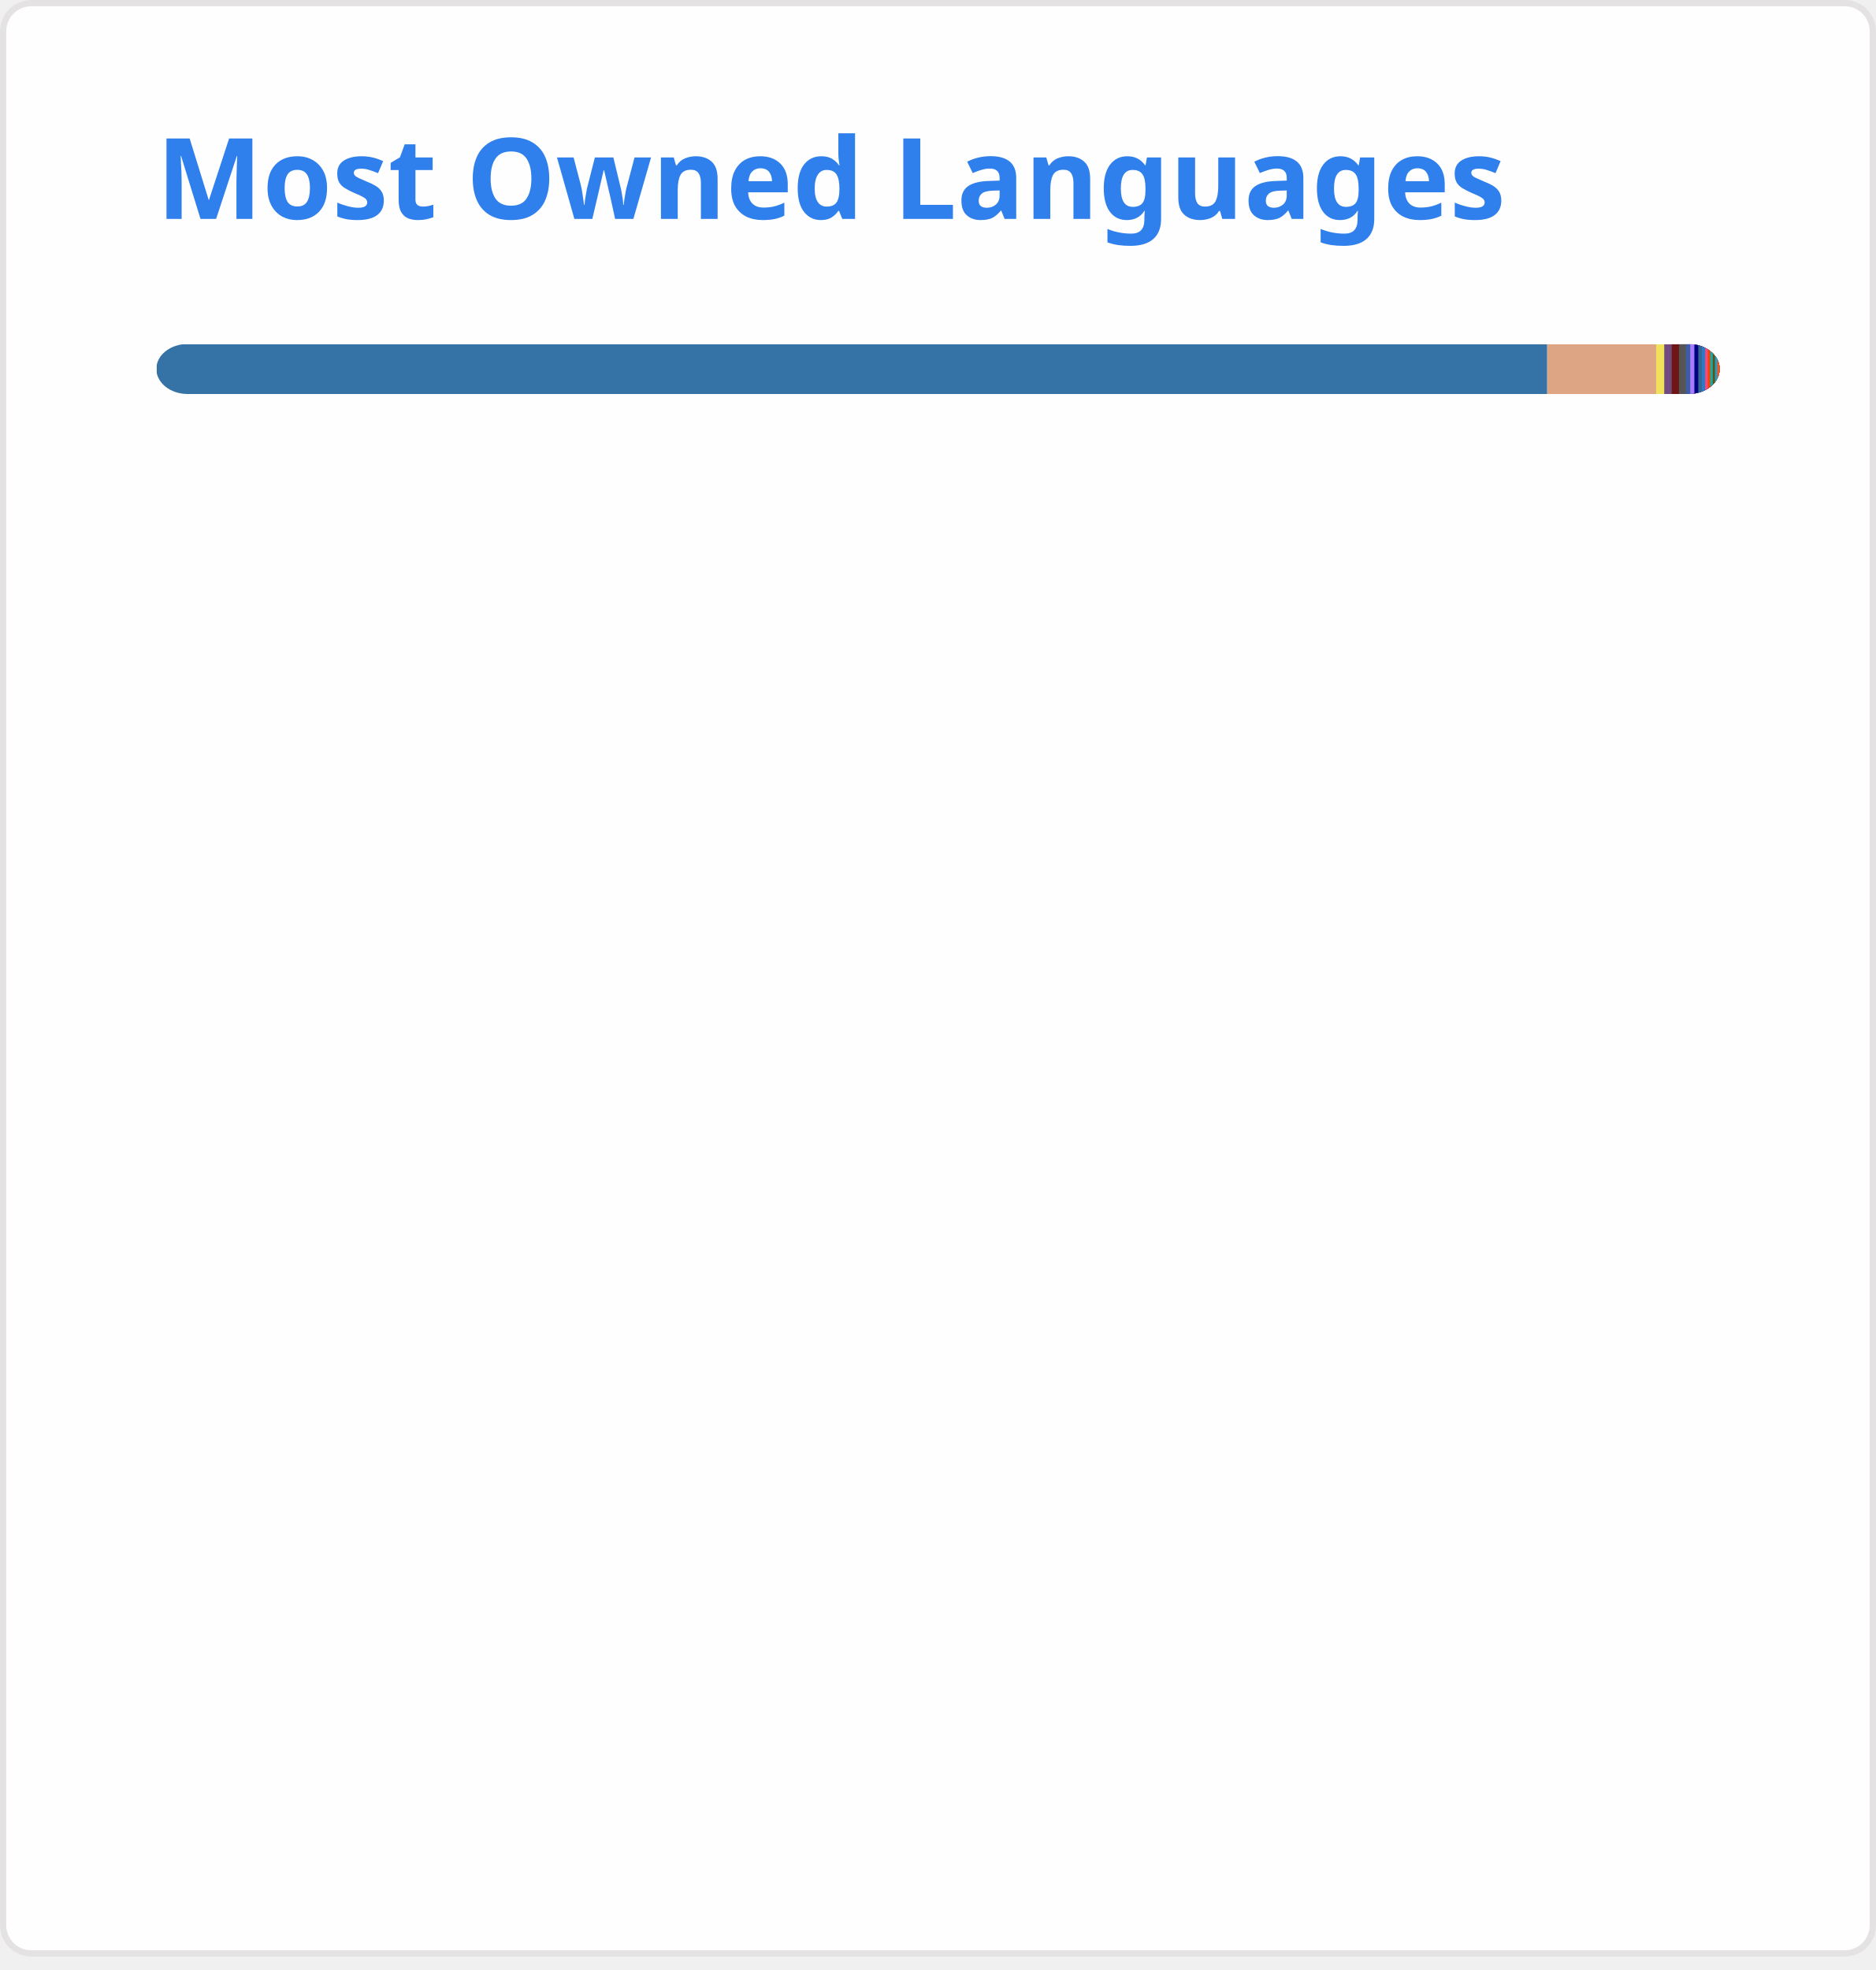
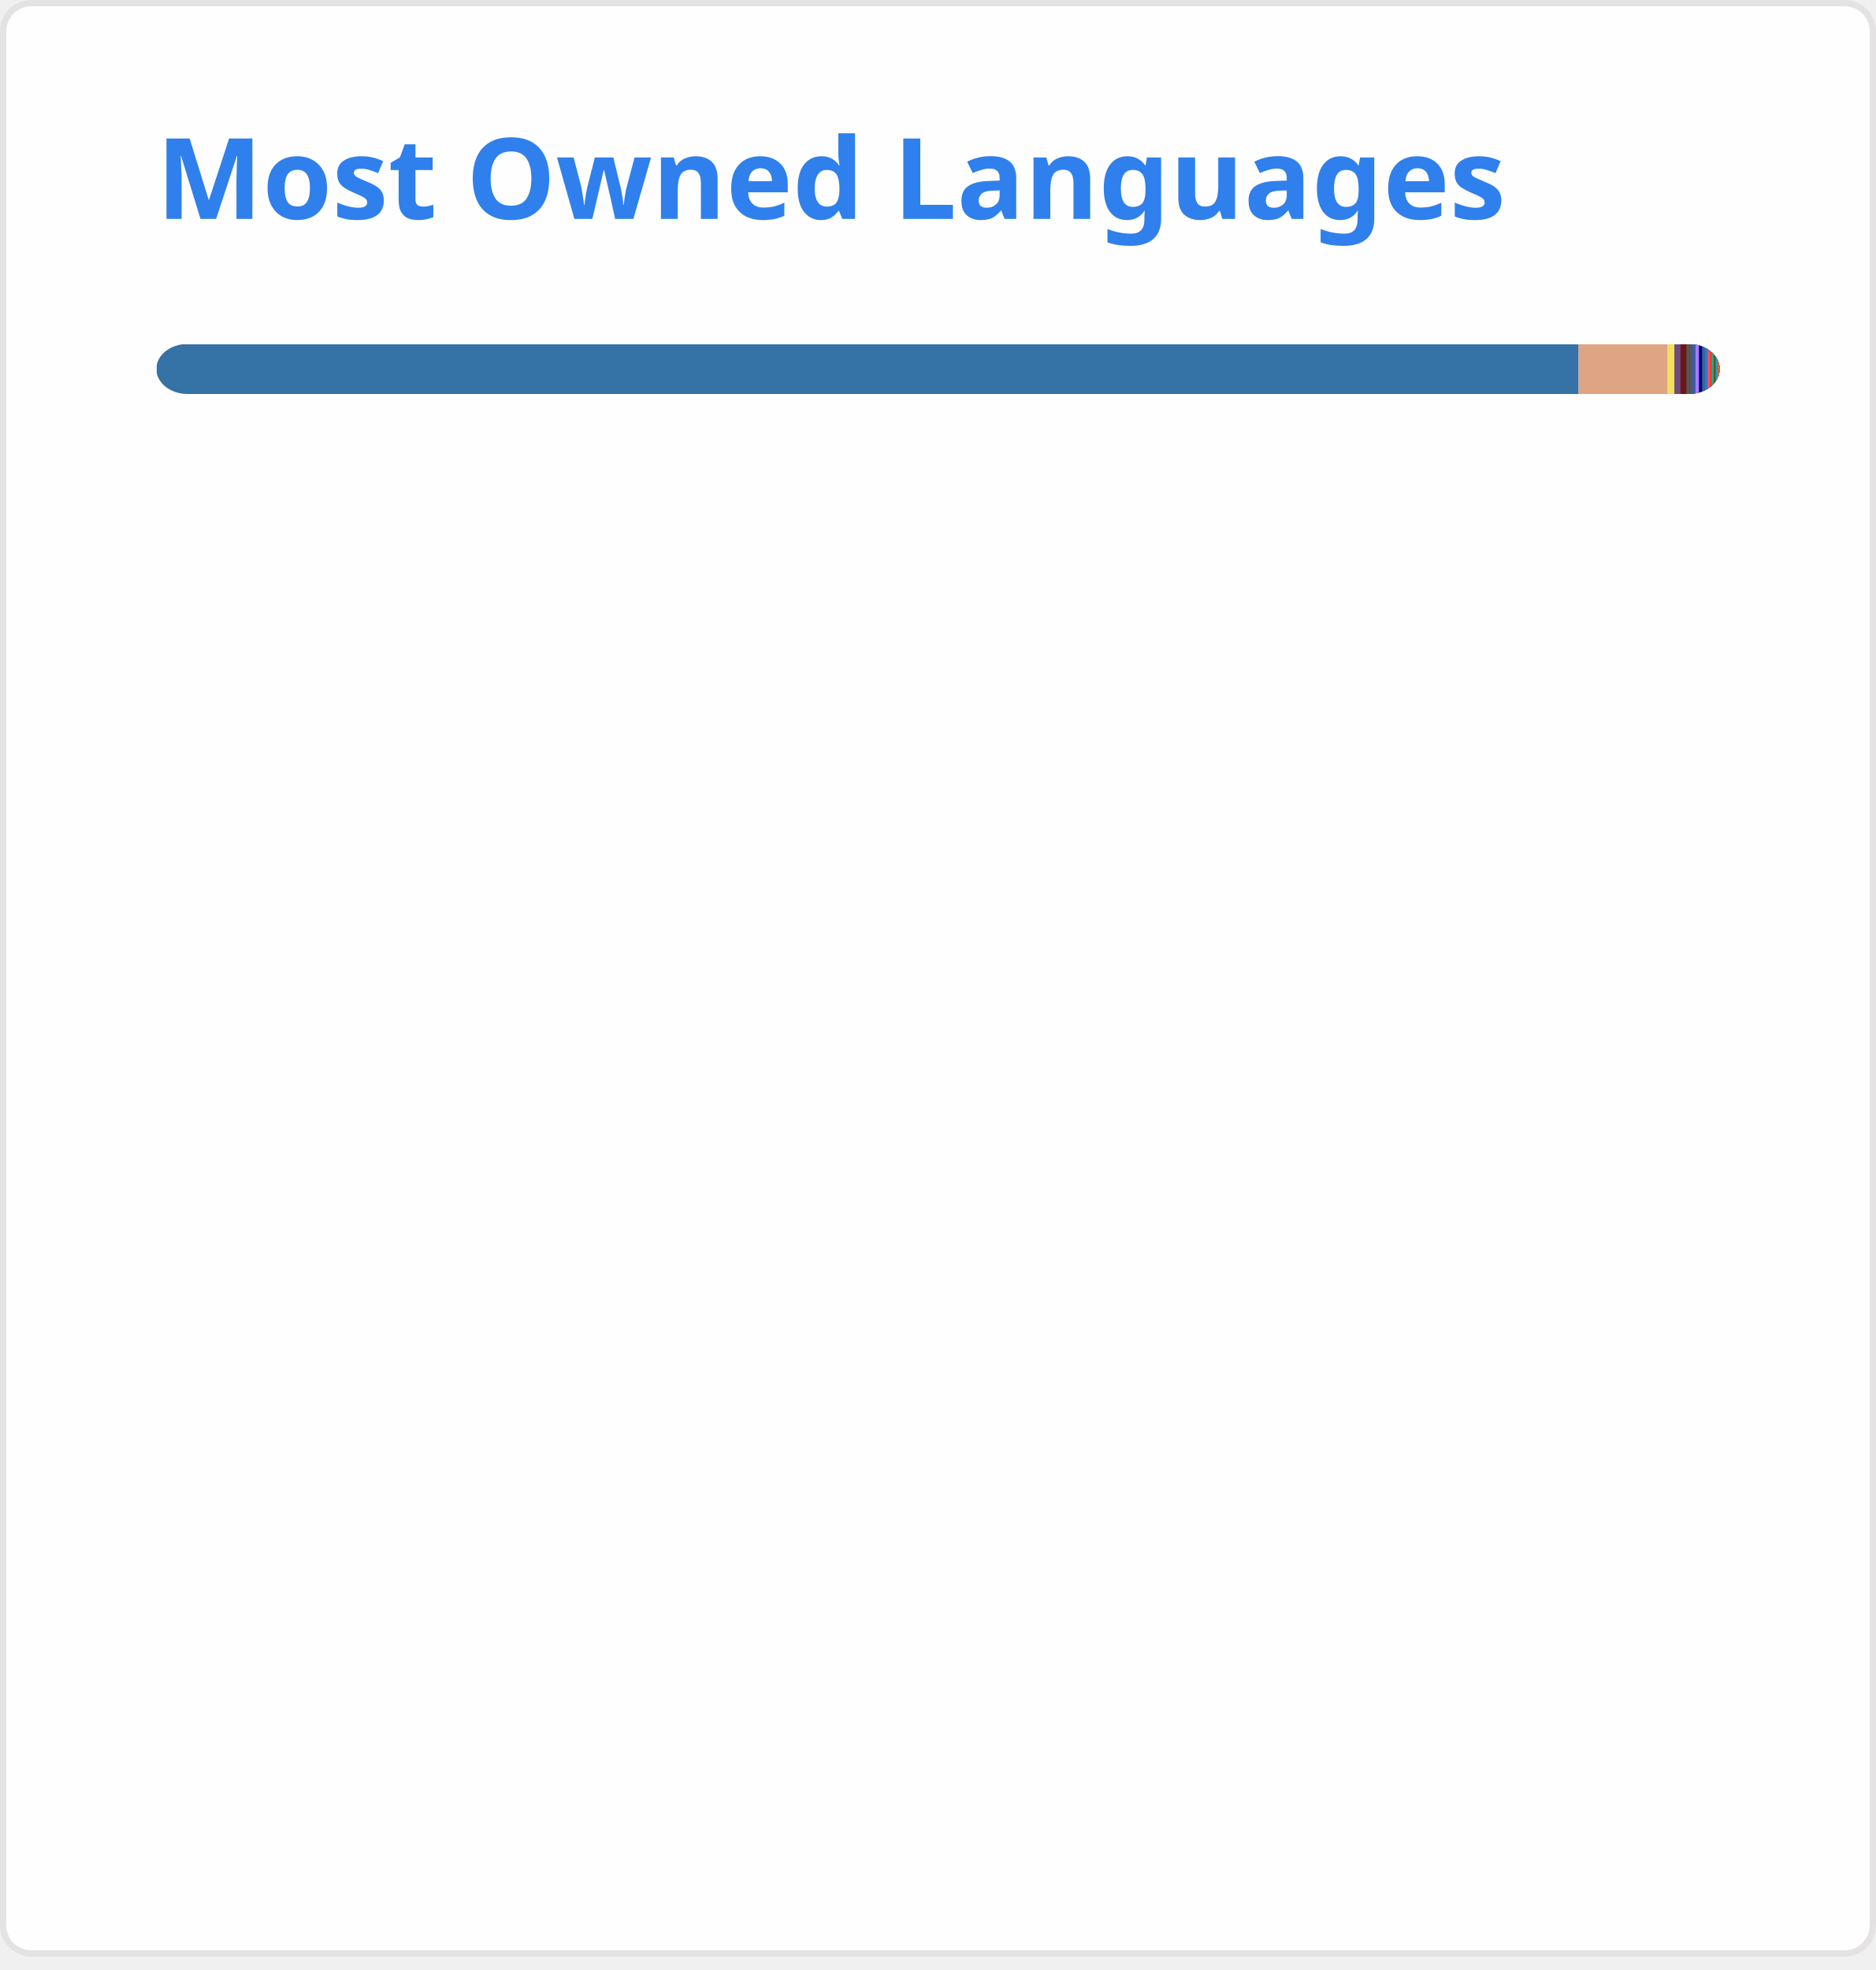
<svg xmlns="http://www.w3.org/2000/svg" width="300" height="315" viewBox="0 0 300 315" fill="none" role="img" aria-labelledby="descId">
  <style>
          .header {
            font: 600 18px 'Segoe UI', Ubuntu, Sans-Serif;
            fill: #2f80ed;
            animation: fadeInAnimation 0.8s ease-in-out forwards;
          }
          @supports(-moz-appearance: auto) {
            /* Selector detects Firefox */
            .header { font-size: 15.5px; }
          }
          
    @keyframes slideInAnimation {
      from {
        width: 0;
      }
      to {
        width: calc(100%-100px);
      }
    }
    @keyframes growWidthAnimation {
      from {
        width: 0;
      }
      to {
        width: 100%;
      }
    }
    .stat {
      font: 600 14px 'Segoe UI', Ubuntu, "Helvetica Neue", Sans-Serif; fill: #434d58;
    }
    @supports(-moz-appearance: auto) {
      /* Selector detects Firefox */
      .stat { font-size:12px; }
    }
    .bold { font-weight: 700 }
    .lang-name {
      font: 400 11px "Segoe UI", Ubuntu, Sans-Serif;
      fill: #434d58;
    }
    .stagger {
      opacity: 0;
      animation: fadeInAnimation 0.3s ease-in-out forwards;
    }
    #rect-mask rect{
      animation: slideInAnimation 1s ease-in-out forwards;
    }
    .lang-progress{
      animation: growWidthAnimation 0.6s ease-in-out forwards;
    }
    

          
      /* Animations */
      @keyframes scaleInAnimation {
        from {
          transform: translate(-5px, 5px) scale(0);
        }
        to {
          transform: translate(-5px, 5px) scale(1);
        }
      }
      @keyframes fadeInAnimation {
        from {
          opacity: 0;
        }
        to {
          opacity: 1;
        }
      }
    
          
        </style>
  <rect data-testid="card-bg" x="0.5" y="0.5" rx="4.5" height="99%" stroke="#e4e2e2" width="299" fill="#fffefe" stroke-opacity="1" />
  <g data-testid="card-title" transform="translate(25, 35)">
    <g transform="translate(0, 0)">
      <text x="0" y="0" class="header" data-testid="header">Most Owned Languages</text>
    </g>
  </g>
  <g data-testid="main-card-body" transform="translate(0, 55)">
    <svg data-testid="lang-items" x="25">
      <mask id="rect-mask">
        <rect x="0" y="0" width="250" height="8" fill="white" rx="5" />
      </mask>
-       <rect mask="url(#rect-mask)" data-testid="lang-progress" x="0" y="0" width="222.43" height="8" fill="#3572A5" />
-       <rect mask="url(#rect-mask)" data-testid="lang-progress" x="222.43" y="0" width="17.42" height="8" fill="#dea584" />
-       <rect mask="url(#rect-mask)" data-testid="lang-progress" x="239.85" y="0" width="11.29" height="8" fill="#f1e05a" />
-       <rect mask="url(#rect-mask)" data-testid="lang-progress" x="241.14" y="0" width="11.2" height="8" fill="#6e4a7e" />
-       <rect mask="url(#rect-mask)" data-testid="lang-progress" x="242.34" y="0" width="11.16" height="8" fill="#701516" />
-       <rect mask="url(#rect-mask)" data-testid="lang-progress" x="243.5" y="0" width="11.1" height="8" fill="#555555" />
-       <rect mask="url(#rect-mask)" data-testid="lang-progress" x="244.6" y="0" width="10.7" height="8" fill="#3c5caa" />
-       <rect mask="url(#rect-mask)" data-testid="lang-progress" x="245.3" y="0" width="10.66" height="8" fill="#A97BFF" />
-       <rect mask="url(#rect-mask)" data-testid="lang-progress" x="245.96" y="0" width="10.62" height="8" fill="#000080" />
-       <rect mask="url(#rect-mask)" data-testid="lang-progress" x="246.58" y="0" width="10.57" height="8" fill="#336790" />
-       <rect mask="url(#rect-mask)" data-testid="lang-progress" x="247.15" y="0" width="10.54" height="8" fill="#3178c6" />
-       <rect mask="url(#rect-mask)" data-testid="lang-progress" x="247.69" y="0" width="10.42" height="8" fill="#f34b7d" />
-       <rect mask="url(#rect-mask)" data-testid="lang-progress" x="248.11" y="0" width="10.4" height="8" fill="#ff3e00" />
-       <rect mask="url(#rect-mask)" data-testid="lang-progress" x="248.51" y="0" width="10.39" height="8" fill="#00B4AB" />
-       <rect mask="url(#rect-mask)" data-testid="lang-progress" x="248.9" y="0" width="10.36" height="8" fill="#6E4C13" />
-       <rect mask="url(#rect-mask)" data-testid="lang-progress" x="249.26" y="0" width="10.32" height="8" fill="#00ADD8" />
-       <rect mask="url(#rect-mask)" data-testid="lang-progress" x="249.58" y="0" width="10.22" height="8" fill="#F05138" />
-       <rect mask="url(#rect-mask)" data-testid="lang-progress" x="249.8" y="0" width="10.21" height="8" fill="#ff5a03" />
+       <rect mask="url(#rect-mask)" data-testid="lang-progress" x="0" y="0" width="227.45" height="8" fill="#3572A5" />
+       <rect mask="url(#rect-mask)" data-testid="lang-progress" x="227.45" y="0" width="14.24" height="8" fill="#dea584" />
+       <rect mask="url(#rect-mask)" data-testid="lang-progress" x="241.69" y="0" width="11.07" height="8" fill="#f1e05a" />
+       <rect mask="url(#rect-mask)" data-testid="lang-progress" x="242.76" y="0" width="10.98" height="8" fill="#6e4a7e" />
+       <rect mask="url(#rect-mask)" data-testid="lang-progress" x="243.74" y="0" width="10.94" height="8" fill="#701516" />
+       <rect mask="url(#rect-mask)" data-testid="lang-progress" x="244.68" y="0" width="10.9" height="8" fill="#555555" />
+       <rect mask="url(#rect-mask)" data-testid="lang-progress" x="245.58" y="0" width="10.57" height="8" fill="#3c5caa" />
+       <rect mask="url(#rect-mask)" data-testid="lang-progress" x="246.15" y="0" width="10.54" height="8" fill="#A97BFF" />
+       <rect mask="url(#rect-mask)" data-testid="lang-progress" x="246.69" y="0" width="10.5" height="8" fill="#000080" />
+       <rect mask="url(#rect-mask)" data-testid="lang-progress" x="247.19" y="0" width="10.47" height="8" fill="#336790" />
+       <rect mask="url(#rect-mask)" data-testid="lang-progress" x="247.66" y="0" width="10.44" height="8" fill="#3178c6" />
+       <rect mask="url(#rect-mask)" data-testid="lang-progress" x="248.1" y="0" width="10.34" height="8" fill="#f34b7d" />
+       <rect mask="url(#rect-mask)" data-testid="lang-progress" x="248.44" y="0" width="10.32" height="8" fill="#ff3e00" />
+       <rect mask="url(#rect-mask)" data-testid="lang-progress" x="248.76" y="0" width="10.31" height="8" fill="#00B4AB" />
+       <rect mask="url(#rect-mask)" data-testid="lang-progress" x="249.07" y="0" width="10.3" height="8" fill="#6E4C13" />
+       <rect mask="url(#rect-mask)" data-testid="lang-progress" x="249.37" y="0" width="10.26" height="8" fill="#00ADD8" />
+       <rect mask="url(#rect-mask)" data-testid="lang-progress" x="249.63" y="0" width="10.18" height="8" fill="#F05138" />
+       <rect mask="url(#rect-mask)" data-testid="lang-progress" x="249.81" y="0" width="10.17" height="8" fill="#ff5a03" />
      <g transform="translate(0, 25)">
        <g transform="translate(0, 0)">
          <g transform="translate(0, 0)">
            <g class="stagger" style="animation-delay: 450ms">
              <circle cx="5" cy="6" r="5" fill="#3572A5" />
              <text data-testid="lang-name" x="15" y="10" class="lang-name">
-         Python 18.7 MB
+         Python 23.4 MB
      </text>
            </g>
          </g>
          <g transform="translate(0, 25)">
            <g class="stagger" style="animation-delay: 600ms">
              <circle cx="5" cy="6" r="5" fill="#dea584" />
              <text data-testid="lang-name" x="15" y="10" class="lang-name">
        Rust 1.5 MB
      </text>
            </g>
          </g>
          <g transform="translate(0, 50)">
            <g class="stagger" style="animation-delay: 750ms">
              <circle cx="5" cy="6" r="5" fill="#f1e05a" />
              <text data-testid="lang-name" x="15" y="10" class="lang-name">
-         JavaScript 111.1 KB
+         JavaScript 113.0 KB
      </text>
            </g>
          </g>
          <g transform="translate(0, 75)">
            <g class="stagger" style="animation-delay: 900ms">
              <circle cx="5" cy="6" r="5" fill="#6e4a7e" />
              <text data-testid="lang-name" x="15" y="10" class="lang-name">
        Elixir 103.3 KB
      </text>
            </g>
          </g>
          <g transform="translate(0, 100)">
            <g class="stagger" style="animation-delay: 1050ms">
              <circle cx="5" cy="6" r="5" fill="#701516" />
              <text data-testid="lang-name" x="15" y="10" class="lang-name">
        Ruby 99.5 KB
      </text>
            </g>
          </g>
          <g transform="translate(0, 125)">
            <g class="stagger" style="animation-delay: 1200ms">
              <circle cx="5" cy="6" r="5" fill="#555555" />
              <text data-testid="lang-name" x="15" y="10" class="lang-name">
        C 94.8 KB
      </text>
            </g>
          </g>
          <g transform="translate(0, 150)">
            <g class="stagger" style="animation-delay: 1350ms">
              <circle cx="5" cy="6" r="5" fill="#3c5caa" />
              <text data-testid="lang-name" x="15" y="10" class="lang-name">
        Racket 60.4 KB
      </text>
            </g>
          </g>
          <g transform="translate(0, 175)">
            <g class="stagger" style="animation-delay: 1500ms">
              <circle cx="5" cy="6" r="5" fill="#A97BFF" />
              <text data-testid="lang-name" x="15" y="10" class="lang-name">
        Kotlin 56.9 KB
      </text>
            </g>
          </g>
          <g transform="translate(0, 200)">
            <g class="stagger" style="animation-delay: 1650ms">
              <circle cx="5" cy="6" r="5" fill="#000080" />
              <text data-testid="lang-name" x="15" y="10" class="lang-name">
        Lua 53.2 KB
      </text>
            </g>
          </g>
        </g>
        <g transform="translate(150, 0)">
          <g transform="translate(0, 0)">
            <g class="stagger" style="animation-delay: 450ms">
              <circle cx="5" cy="6" r="5" fill="#336790" />
              <text data-testid="lang-name" x="15" y="10" class="lang-name">
        PLpgSQL 49.1 KB
      </text>
            </g>
          </g>
          <g transform="translate(0, 25)">
            <g class="stagger" style="animation-delay: 600ms">
              <circle cx="5" cy="6" r="5" fill="#3178c6" />
              <text data-testid="lang-name" x="15" y="10" class="lang-name">
        TypeScript 46.6 KB
      </text>
            </g>
          </g>
          <g transform="translate(0, 50)">
            <g class="stagger" style="animation-delay: 750ms">
              <circle cx="5" cy="6" r="5" fill="#f34b7d" />
              <text data-testid="lang-name" x="15" y="10" class="lang-name">
        C++ 35.9 KB
      </text>
            </g>
          </g>
          <g transform="translate(0, 75)">
            <g class="stagger" style="animation-delay: 900ms">
              <circle cx="5" cy="6" r="5" fill="#ff3e00" />
              <text data-testid="lang-name" x="15" y="10" class="lang-name">
        Svelte 34.2 KB
      </text>
            </g>
          </g>
          <g transform="translate(0, 100)">
            <g class="stagger" style="animation-delay: 1050ms">
              <circle cx="5" cy="6" r="5" fill="#00B4AB" />
              <text data-testid="lang-name" x="15" y="10" class="lang-name">
        Dart 33.2 KB
      </text>
            </g>
          </g>
          <g transform="translate(0, 125)">
            <g class="stagger" style="animation-delay: 1200ms">
              <circle cx="5" cy="6" r="5" fill="#6E4C13" />
              <text data-testid="lang-name" x="15" y="10" class="lang-name">
        Assembly 31.1 KB
      </text>
            </g>
          </g>
          <g transform="translate(0, 150)">
            <g class="stagger" style="animation-delay: 1350ms">
              <circle cx="5" cy="6" r="5" fill="#00ADD8" />
              <text data-testid="lang-name" x="15" y="10" class="lang-name">
        Go 27.8 KB
      </text>
            </g>
          </g>
          <g transform="translate(0, 175)">
            <g class="stagger" style="animation-delay: 1500ms">
              <circle cx="5" cy="6" r="5" fill="#F05138" />
              <text data-testid="lang-name" x="15" y="10" class="lang-name">
        Swift 19.1 KB
      </text>
            </g>
          </g>
          <g transform="translate(0, 200)">
            <g class="stagger" style="animation-delay: 1650ms">
              <circle cx="5" cy="6" r="5" fill="#ff5a03" />
              <text data-testid="lang-name" x="15" y="10" class="lang-name">
        Astro 17.8 KB
      </text>
            </g>
          </g>
        </g>
      </g>
    </svg>
  </g>
</svg>
